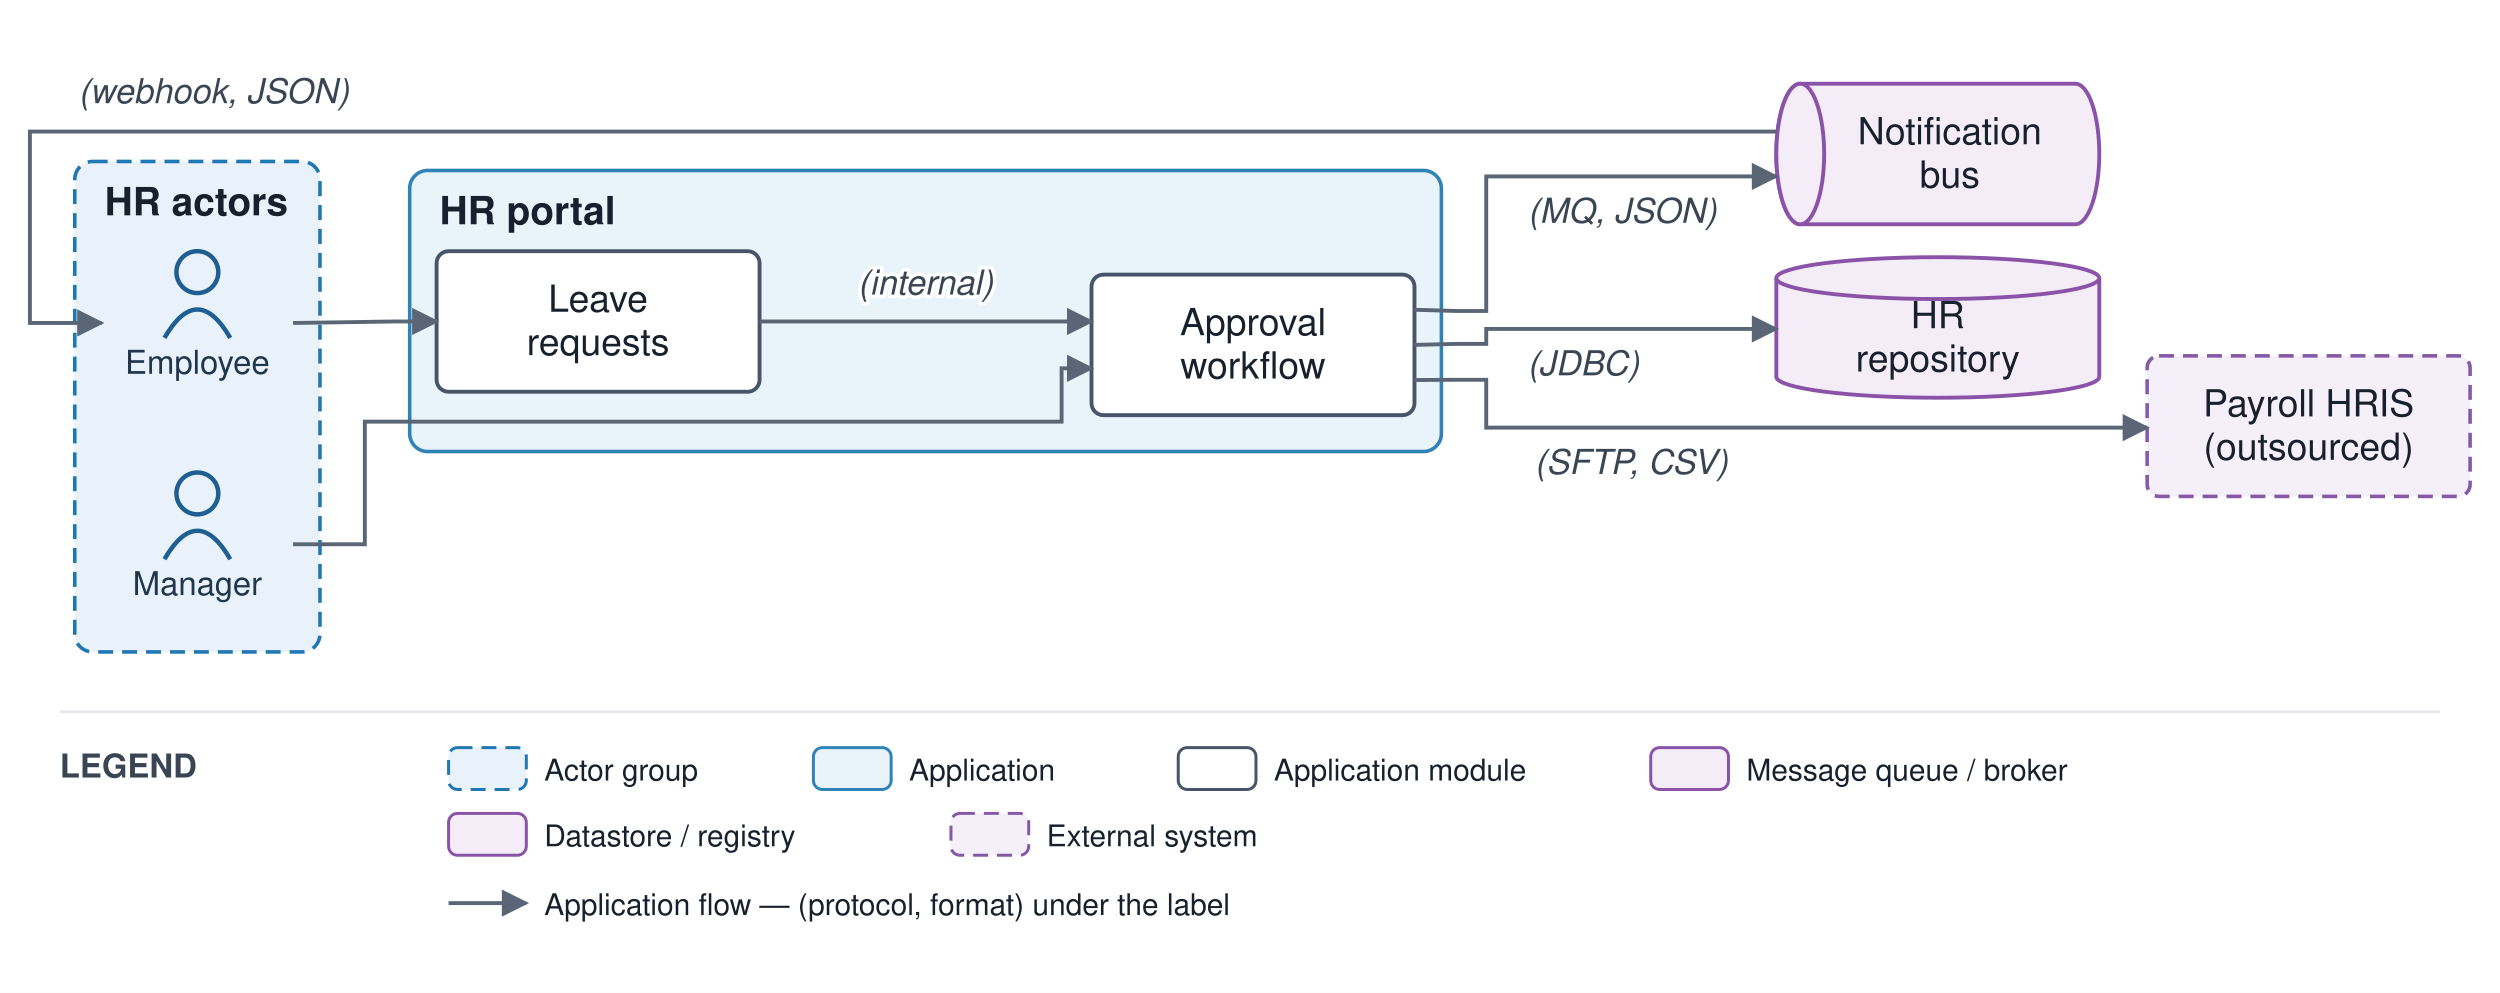
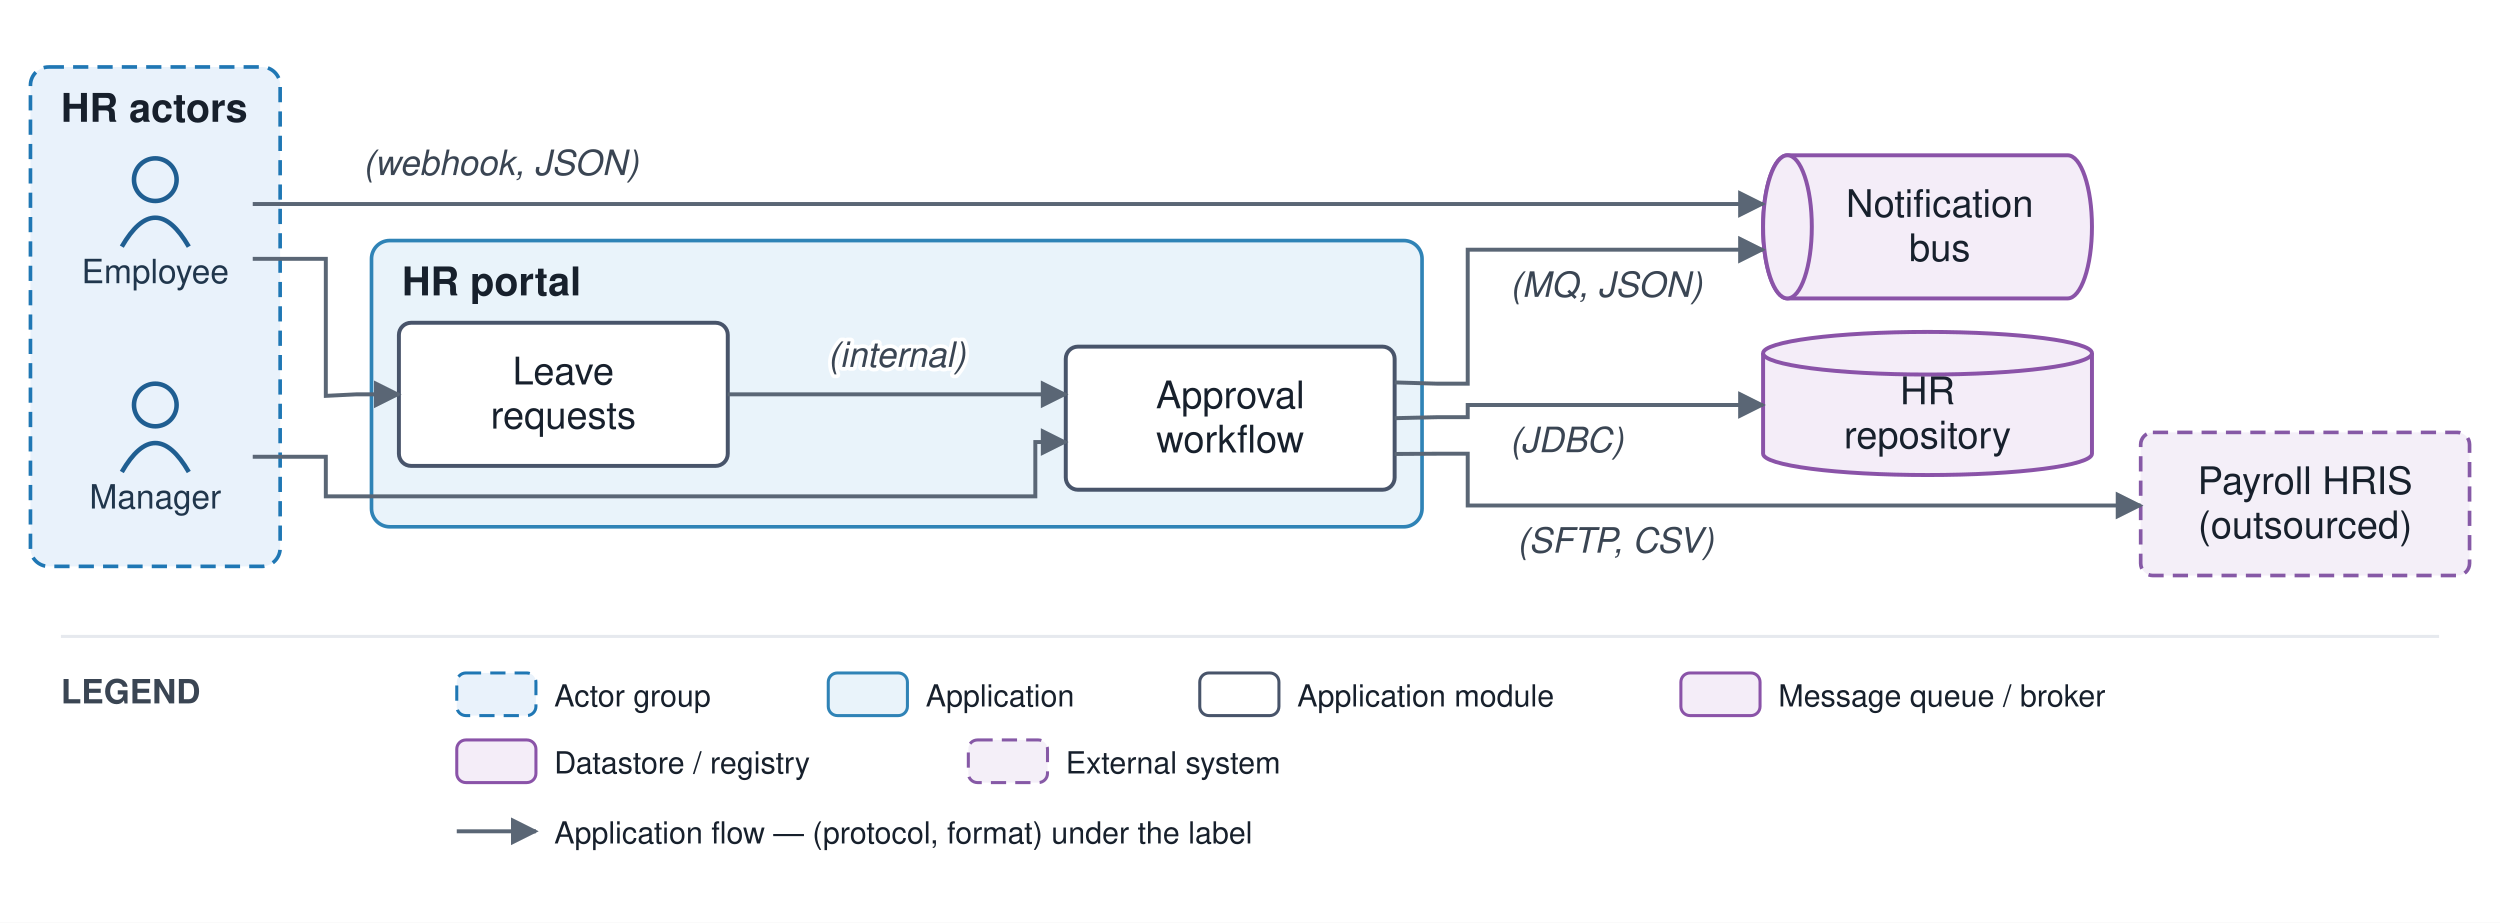
- <svg xmlns="http://www.w3.org/2000/svg" viewBox="0 0 836 332" font-family="Helvetica,Arial,sans-serif">
+ <svg xmlns="http://www.w3.org/2000/svg" viewBox="0 0 821 303" font-family="Helvetica,Arial,sans-serif">
  <defs>
    <marker id="arr" viewBox="0 0 10 10" refX="9" refY="5" markerWidth="7" markerHeight="7" orient="auto-start-reverse">
      <path d="M0,0 L10,5 L0,10 z" fill="#5a6675" />
    </marker>
  </defs>
-   <rect width="836" height="332" fill="#ffffff" />
-   <rect x="25" y="54" width="82" height="164" rx="6" fill="#e9f2fb" stroke="#1f77b4" stroke-width="1.2" stroke-dasharray="5 3" />
-   <text x="35" y="72" font-size="13" font-weight="bold" fill="#17202c">HR actors</text>
-   <rect x="137" y="57" width="345" height="94" rx="6" fill="#e9f3fa" stroke="#2f83b6" stroke-width="1.2" />
-   <text x="147" y="75" font-size="13" font-weight="bold" fill="#17202c">HR portal</text>
-   <circle cx="66" cy="91" r="7" fill="none" stroke="#1f5e91" stroke-width="1.5" />
-   <path d="M 55 113 q 11 -19 22 0" fill="none" stroke="#1f5e91" stroke-width="1.5" />
-   <text x="66" y="125" font-size="11" text-anchor="middle" fill="#20364c">Employee</text>
-   <circle cx="66" cy="165" r="7" fill="none" stroke="#1f5e91" stroke-width="1.5" />
-   <path d="M 55 187 q 11 -19 22 0" fill="none" stroke="#1f5e91" stroke-width="1.5" />
-   <text x="66" y="199" font-size="11" text-anchor="middle" fill="#20364c">Manager</text>
-   <rect x="146" y="84" width="108" height="47" rx="4" fill="#ffffff" stroke="#48546a" stroke-width="1.3" />
-   <text x="200" y="104.25" font-size="12.5" text-anchor="middle" fill="#17202c">Leave</text>
-   <text x="200" y="118.75" font-size="12.5" text-anchor="middle" fill="#17202c">requests</text>
-   <rect x="365" y="91.833" width="108" height="47" rx="4" fill="#ffffff" stroke="#48546a" stroke-width="1.3" />
-   <text x="419" y="112.083" font-size="12.5" text-anchor="middle" fill="#17202c">Approval</text>
-   <text x="419" y="126.583" font-size="12.5" text-anchor="middle" fill="#17202c">workflow</text>
-   <path d="M 602 28 h 92 a 8 23.5 0 0 1 0 47 h -92 a 8 23.5 0 0 1 0 -47" fill="#f4edf8" stroke="#8a53a8" stroke-width="1.3" />
-   <ellipse cx="602" cy="51.5" rx="8" ry="23.5" fill="#f4edf8" stroke="#8a53a8" stroke-width="1.3" />
-   <text x="652" y="48.25" font-size="12.5" text-anchor="middle" fill="#17202c">Notification</text>
-   <text x="652" y="62.75" font-size="12.5" text-anchor="middle" fill="#17202c">bus</text>
-   <path d="M 594 93 v 33 a 54 7 0 0 0 108 0 v -33" fill="#f4edf8" stroke="#8a53a8" stroke-width="1.3" />
-   <ellipse cx="648" cy="93" rx="54" ry="7" fill="#f4edf8" stroke="#8a53a8" stroke-width="1.3" />
-   <text x="648" y="109.75" font-size="12.5" text-anchor="middle" fill="#17202c">HR</text>
-   <text x="648" y="124.25" font-size="12.5" text-anchor="middle" fill="#17202c">repository</text>
-   <rect x="718" y="119" width="108" height="47" rx="4" fill="#f4eff8" stroke="#8659a6" stroke-width="1.2" stroke-dasharray="5 3" />
-   <text x="772" y="139.25" font-size="12.5" text-anchor="middle" fill="#17202c">Payroll HRIS</text>
-   <text x="772" y="153.75" font-size="12.5" text-anchor="middle" fill="#17202c">(outsourced)</text>
-   <path d="M 98 108 L 132 107.5 L 146 107.5" fill="none" stroke="#5a6675" stroke-width="1.3" marker-end="url(#arr)" />
-   <path d="M 254 107.5 L 365 107.5" fill="none" stroke="#5a6675" stroke-width="1.3" marker-end="url(#arr)" />
-   <text x="309.5" y="98.5" font-size="11.5" text-anchor="middle" fill="#3a4553" font-style="italic" stroke="#ffffff" stroke-width="2.5" paint-order="stroke" stroke-linejoin="round">(internal)</text>
-   <path d="M 98 182 L 122 182 L 122 141 L 355 141 L 355 123.167 L 365 123.167" fill="none" stroke="#5a6675" stroke-width="1.3" marker-end="url(#arr)" />
-   <path d="M 473 115.333 L 487 115 L 497 115 L 497 110 L 594 110" fill="none" stroke="#5a6675" stroke-width="1.3" marker-end="url(#arr)" />
-   <text x="529.5" y="125.5" font-size="11.5" text-anchor="middle" fill="#3a4553" font-style="italic" stroke="#ffffff" stroke-width="2.5" paint-order="stroke" stroke-linejoin="round">(JDBC)</text>
-   <path d="M 473 103.583 L 487 104 L 497 104 L 497 59 L 594 59" fill="none" stroke="#5a6675" stroke-width="1.3" marker-end="url(#arr)" />
-   <text x="542.5" y="74.5" font-size="11.5" text-anchor="middle" fill="#3a4553" font-style="italic" stroke="#ffffff" stroke-width="2.5" paint-order="stroke" stroke-linejoin="round">(MQ, JSON)</text>
-   <path d="M 594 44 L 10 44 L 10 108 L 34 108" fill="none" stroke="#5a6675" stroke-width="1.3" marker-end="url(#arr)" />
-   <text x="71.5" y="34.5" font-size="11.5" text-anchor="middle" fill="#3a4553" font-style="italic" stroke="#ffffff" stroke-width="2.5" paint-order="stroke" stroke-linejoin="round">(webhook, JSON)</text>
-   <path d="M 473 127.083 L 487 127 L 497 127 L 497 143 L 718 143" fill="none" stroke="#5a6675" stroke-width="1.3" marker-end="url(#arr)" />
-   <text x="545.5" y="158.5" font-size="11.5" text-anchor="middle" fill="#3a4553" font-style="italic" stroke="#ffffff" stroke-width="2.5" paint-order="stroke" stroke-linejoin="round">(SFTP, CSV)</text>
-   <line x1="20" y1="238" x2="816" y2="238" stroke="#e6e9ee" stroke-width="1" />
-   <text x="20" y="260" font-size="11" font-weight="bold" fill="#3a4553">LEGEND</text>
-   <rect x="150" y="250" width="26" height="14" rx="3" fill="#e9f2fb" stroke="#1f77b4" stroke-dasharray="5 3" />
-   <text x="182" y="261" font-size="10" fill="#17202c">Actor group</text>
-   <rect x="272" y="250" width="26" height="14" rx="3" fill="#e9f3fa" stroke="#2f83b6" />
-   <text x="304" y="261" font-size="10" fill="#17202c">Application</text>
-   <rect x="394" y="250" width="26" height="14" rx="3" fill="#ffffff" stroke="#48546a" />
-   <text x="426" y="261" font-size="10" fill="#17202c">Application module</text>
-   <rect x="552" y="250" width="26" height="14" rx="3" fill="#f4edf8" stroke="#8a53a8" />
-   <text x="584" y="261" font-size="10" fill="#17202c">Message queue / broker</text>
-   <rect x="150" y="272" width="26" height="14" rx="3" fill="#f4edf8" stroke="#8a53a8" />
-   <text x="182" y="283" font-size="10" fill="#17202c">Datastore / registry</text>
-   <rect x="318" y="272" width="26" height="14" rx="3" fill="#f4eff8" stroke="#8659a6" stroke-dasharray="5 3" />
-   <text x="350" y="283" font-size="10" fill="#17202c">External system</text>
-   <line x1="150" y1="302" x2="176" y2="302" stroke="#5a6675" stroke-width="1.3" marker-end="url(#arr)" />
-   <text x="182" y="306" font-size="10" fill="#17202c">Application flow — (protocol, format) under the label</text>
+   <rect width="821" height="303" fill="#ffffff" />
+   <rect x="10" y="22" width="82" height="164" rx="6" fill="#e9f2fb" stroke="#1f77b4" stroke-width="1.2" stroke-dasharray="5 3" />
+   <text x="20" y="40" font-size="13" font-weight="bold" fill="#17202c">HR actors</text>
+   <rect x="122" y="79" width="345" height="94" rx="6" fill="#e9f3fa" stroke="#2f83b6" stroke-width="1.2" />
+   <text x="132" y="97" font-size="13" font-weight="bold" fill="#17202c">HR portal</text>
+   <circle cx="51" cy="59" r="7" fill="none" stroke="#1f5e91" stroke-width="1.5" />
+   <path d="M 40 81 q 11 -19 22 0" fill="none" stroke="#1f5e91" stroke-width="1.5" />
+   <text x="51" y="93" font-size="11" text-anchor="middle" fill="#20364c">Employee</text>
+   <circle cx="51" cy="133" r="7" fill="none" stroke="#1f5e91" stroke-width="1.5" />
+   <path d="M 40 155 q 11 -19 22 0" fill="none" stroke="#1f5e91" stroke-width="1.5" />
+   <text x="51" y="167" font-size="11" text-anchor="middle" fill="#20364c">Manager</text>
+   <rect x="131" y="106" width="108" height="47" rx="4" fill="#ffffff" stroke="#48546a" stroke-width="1.3" />
+   <text x="185" y="126.25" font-size="12.5" text-anchor="middle" fill="#17202c">Leave</text>
+   <text x="185" y="140.75" font-size="12.5" text-anchor="middle" fill="#17202c">requests</text>
+   <rect x="350" y="113.833" width="108" height="47" rx="4" fill="#ffffff" stroke="#48546a" stroke-width="1.3" />
+   <text x="404" y="134.083" font-size="12.5" text-anchor="middle" fill="#17202c">Approval</text>
+   <text x="404" y="148.583" font-size="12.5" text-anchor="middle" fill="#17202c">workflow</text>
+   <path d="M 587 51 h 92 a 8 23.5 0 0 1 0 47 h -92 a 8 23.5 0 0 1 0 -47" fill="#f4edf8" stroke="#8a53a8" stroke-width="1.3" />
+   <ellipse cx="587" cy="74.5" rx="8" ry="23.5" fill="#f4edf8" stroke="#8a53a8" stroke-width="1.3" />
+   <text x="637" y="71.25" font-size="12.5" text-anchor="middle" fill="#17202c">Notification</text>
+   <text x="637" y="85.75" font-size="12.5" text-anchor="middle" fill="#17202c">bus</text>
+   <path d="M 579 116 v 33 a 54 7 0 0 0 108 0 v -33" fill="#f4edf8" stroke="#8a53a8" stroke-width="1.3" />
+   <ellipse cx="633" cy="116" rx="54" ry="7" fill="#f4edf8" stroke="#8a53a8" stroke-width="1.3" />
+   <text x="633" y="132.75" font-size="12.5" text-anchor="middle" fill="#17202c">HR</text>
+   <text x="633" y="147.25" font-size="12.5" text-anchor="middle" fill="#17202c">repository</text>
+   <rect x="703" y="142" width="108" height="47" rx="4" fill="#f4eff8" stroke="#8659a6" stroke-width="1.2" stroke-dasharray="5 3" />
+   <text x="757" y="162.25" font-size="12.5" text-anchor="middle" fill="#17202c">Payroll HRIS</text>
+   <text x="757" y="176.75" font-size="12.5" text-anchor="middle" fill="#17202c">(outsourced)</text>
+   <path d="M 83 85 L 107 85 L 107 130 L 117 129.5 L 131 129.5" fill="none" stroke="#5a6675" stroke-width="1.3" marker-end="url(#arr)" />
+   <path d="M 239 129.5 L 350 129.5" fill="none" stroke="#5a6675" stroke-width="1.3" marker-end="url(#arr)" />
+   <text x="294.5" y="120.5" font-size="11.5" text-anchor="middle" fill="#3a4553" font-style="italic" stroke="#ffffff" stroke-width="2.5" paint-order="stroke" stroke-linejoin="round">(internal)</text>
+   <path d="M 83 150 L 107 150 L 107 163 L 340 163 L 340 145.167 L 350 145.167" fill="none" stroke="#5a6675" stroke-width="1.3" marker-end="url(#arr)" />
+   <path d="M 458 137.333 L 472 137 L 482 137 L 482 133 L 579 133" fill="none" stroke="#5a6675" stroke-width="1.3" marker-end="url(#arr)" />
+   <text x="514.5" y="148.5" font-size="11.5" text-anchor="middle" fill="#3a4553" font-style="italic" stroke="#ffffff" stroke-width="2.5" paint-order="stroke" stroke-linejoin="round">(JDBC)</text>
+   <path d="M 458 125.583 L 472 126 L 482 126 L 482 82 L 579 82" fill="none" stroke="#5a6675" stroke-width="1.3" marker-end="url(#arr)" />
+   <text x="527.5" y="97.5" font-size="11.5" text-anchor="middle" fill="#3a4553" font-style="italic" stroke="#ffffff" stroke-width="2.5" paint-order="stroke" stroke-linejoin="round">(MQ, JSON)</text>
+   <path d="M 83 67 L 579 67" fill="none" stroke="#5a6675" stroke-width="1.3" marker-end="url(#arr)" />
+   <text x="164.5" y="57.5" font-size="11.5" text-anchor="middle" fill="#3a4553" font-style="italic" stroke="#ffffff" stroke-width="2.5" paint-order="stroke" stroke-linejoin="round">(webhook, JSON)</text>
+   <path d="M 458 149.083 L 472 149 L 482 149 L 482 166 L 703 166" fill="none" stroke="#5a6675" stroke-width="1.3" marker-end="url(#arr)" />
+   <text x="530.5" y="181.5" font-size="11.5" text-anchor="middle" fill="#3a4553" font-style="italic" stroke="#ffffff" stroke-width="2.5" paint-order="stroke" stroke-linejoin="round">(SFTP, CSV)</text>
+   <line x1="20" y1="209" x2="801" y2="209" stroke="#e6e9ee" stroke-width="1" />
+   <text x="20" y="231" font-size="11" font-weight="bold" fill="#3a4553">LEGEND</text>
+   <rect x="150" y="221" width="26" height="14" rx="3" fill="#e9f2fb" stroke="#1f77b4" stroke-dasharray="5 3" />
+   <text x="182" y="232" font-size="10" fill="#17202c">Actor group</text>
+   <rect x="272" y="221" width="26" height="14" rx="3" fill="#e9f3fa" stroke="#2f83b6" />
+   <text x="304" y="232" font-size="10" fill="#17202c">Application</text>
+   <rect x="394" y="221" width="26" height="14" rx="3" fill="#ffffff" stroke="#48546a" />
+   <text x="426" y="232" font-size="10" fill="#17202c">Application module</text>
+   <rect x="552" y="221" width="26" height="14" rx="3" fill="#f4edf8" stroke="#8a53a8" />
+   <text x="584" y="232" font-size="10" fill="#17202c">Message queue / broker</text>
+   <rect x="150" y="243" width="26" height="14" rx="3" fill="#f4edf8" stroke="#8a53a8" />
+   <text x="182" y="254" font-size="10" fill="#17202c">Datastore / registry</text>
+   <rect x="318" y="243" width="26" height="14" rx="3" fill="#f4eff8" stroke="#8659a6" stroke-dasharray="5 3" />
+   <text x="350" y="254" font-size="10" fill="#17202c">External system</text>
+   <line x1="150" y1="273" x2="176" y2="273" stroke="#5a6675" stroke-width="1.3" marker-end="url(#arr)" />
+   <text x="182" y="277" font-size="10" fill="#17202c">Application flow — (protocol, format) under the label</text>
</svg>
